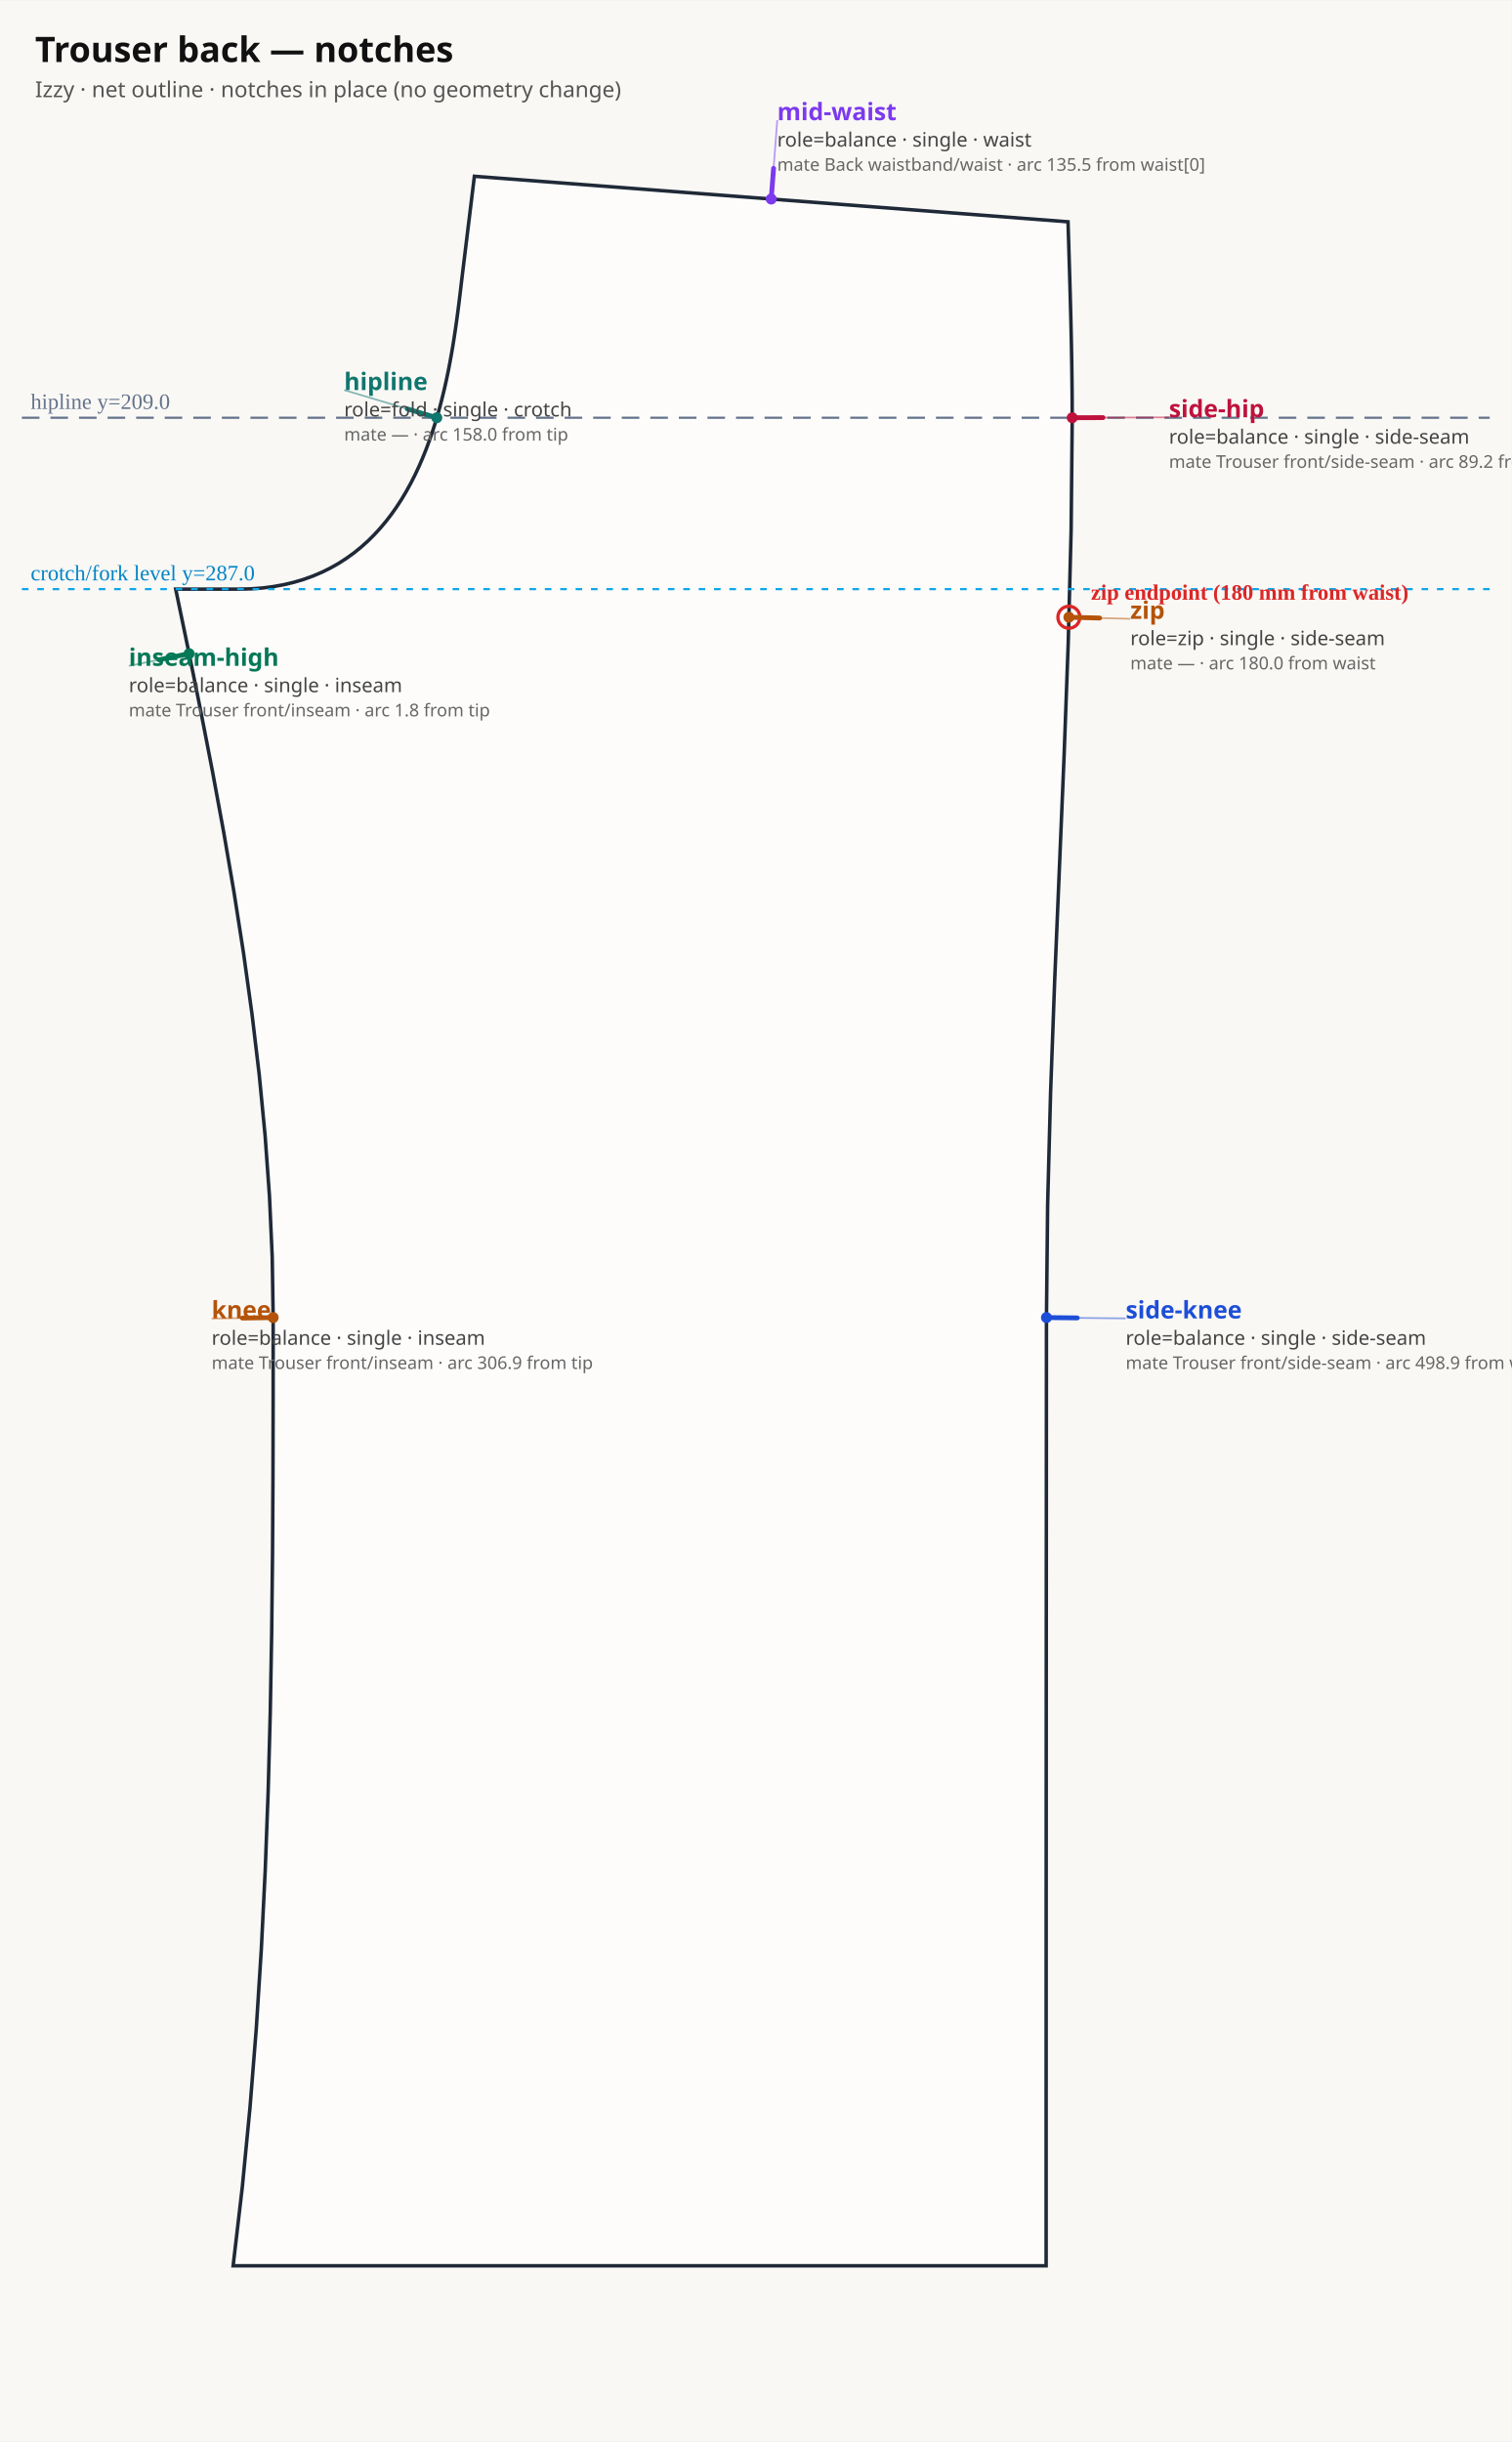
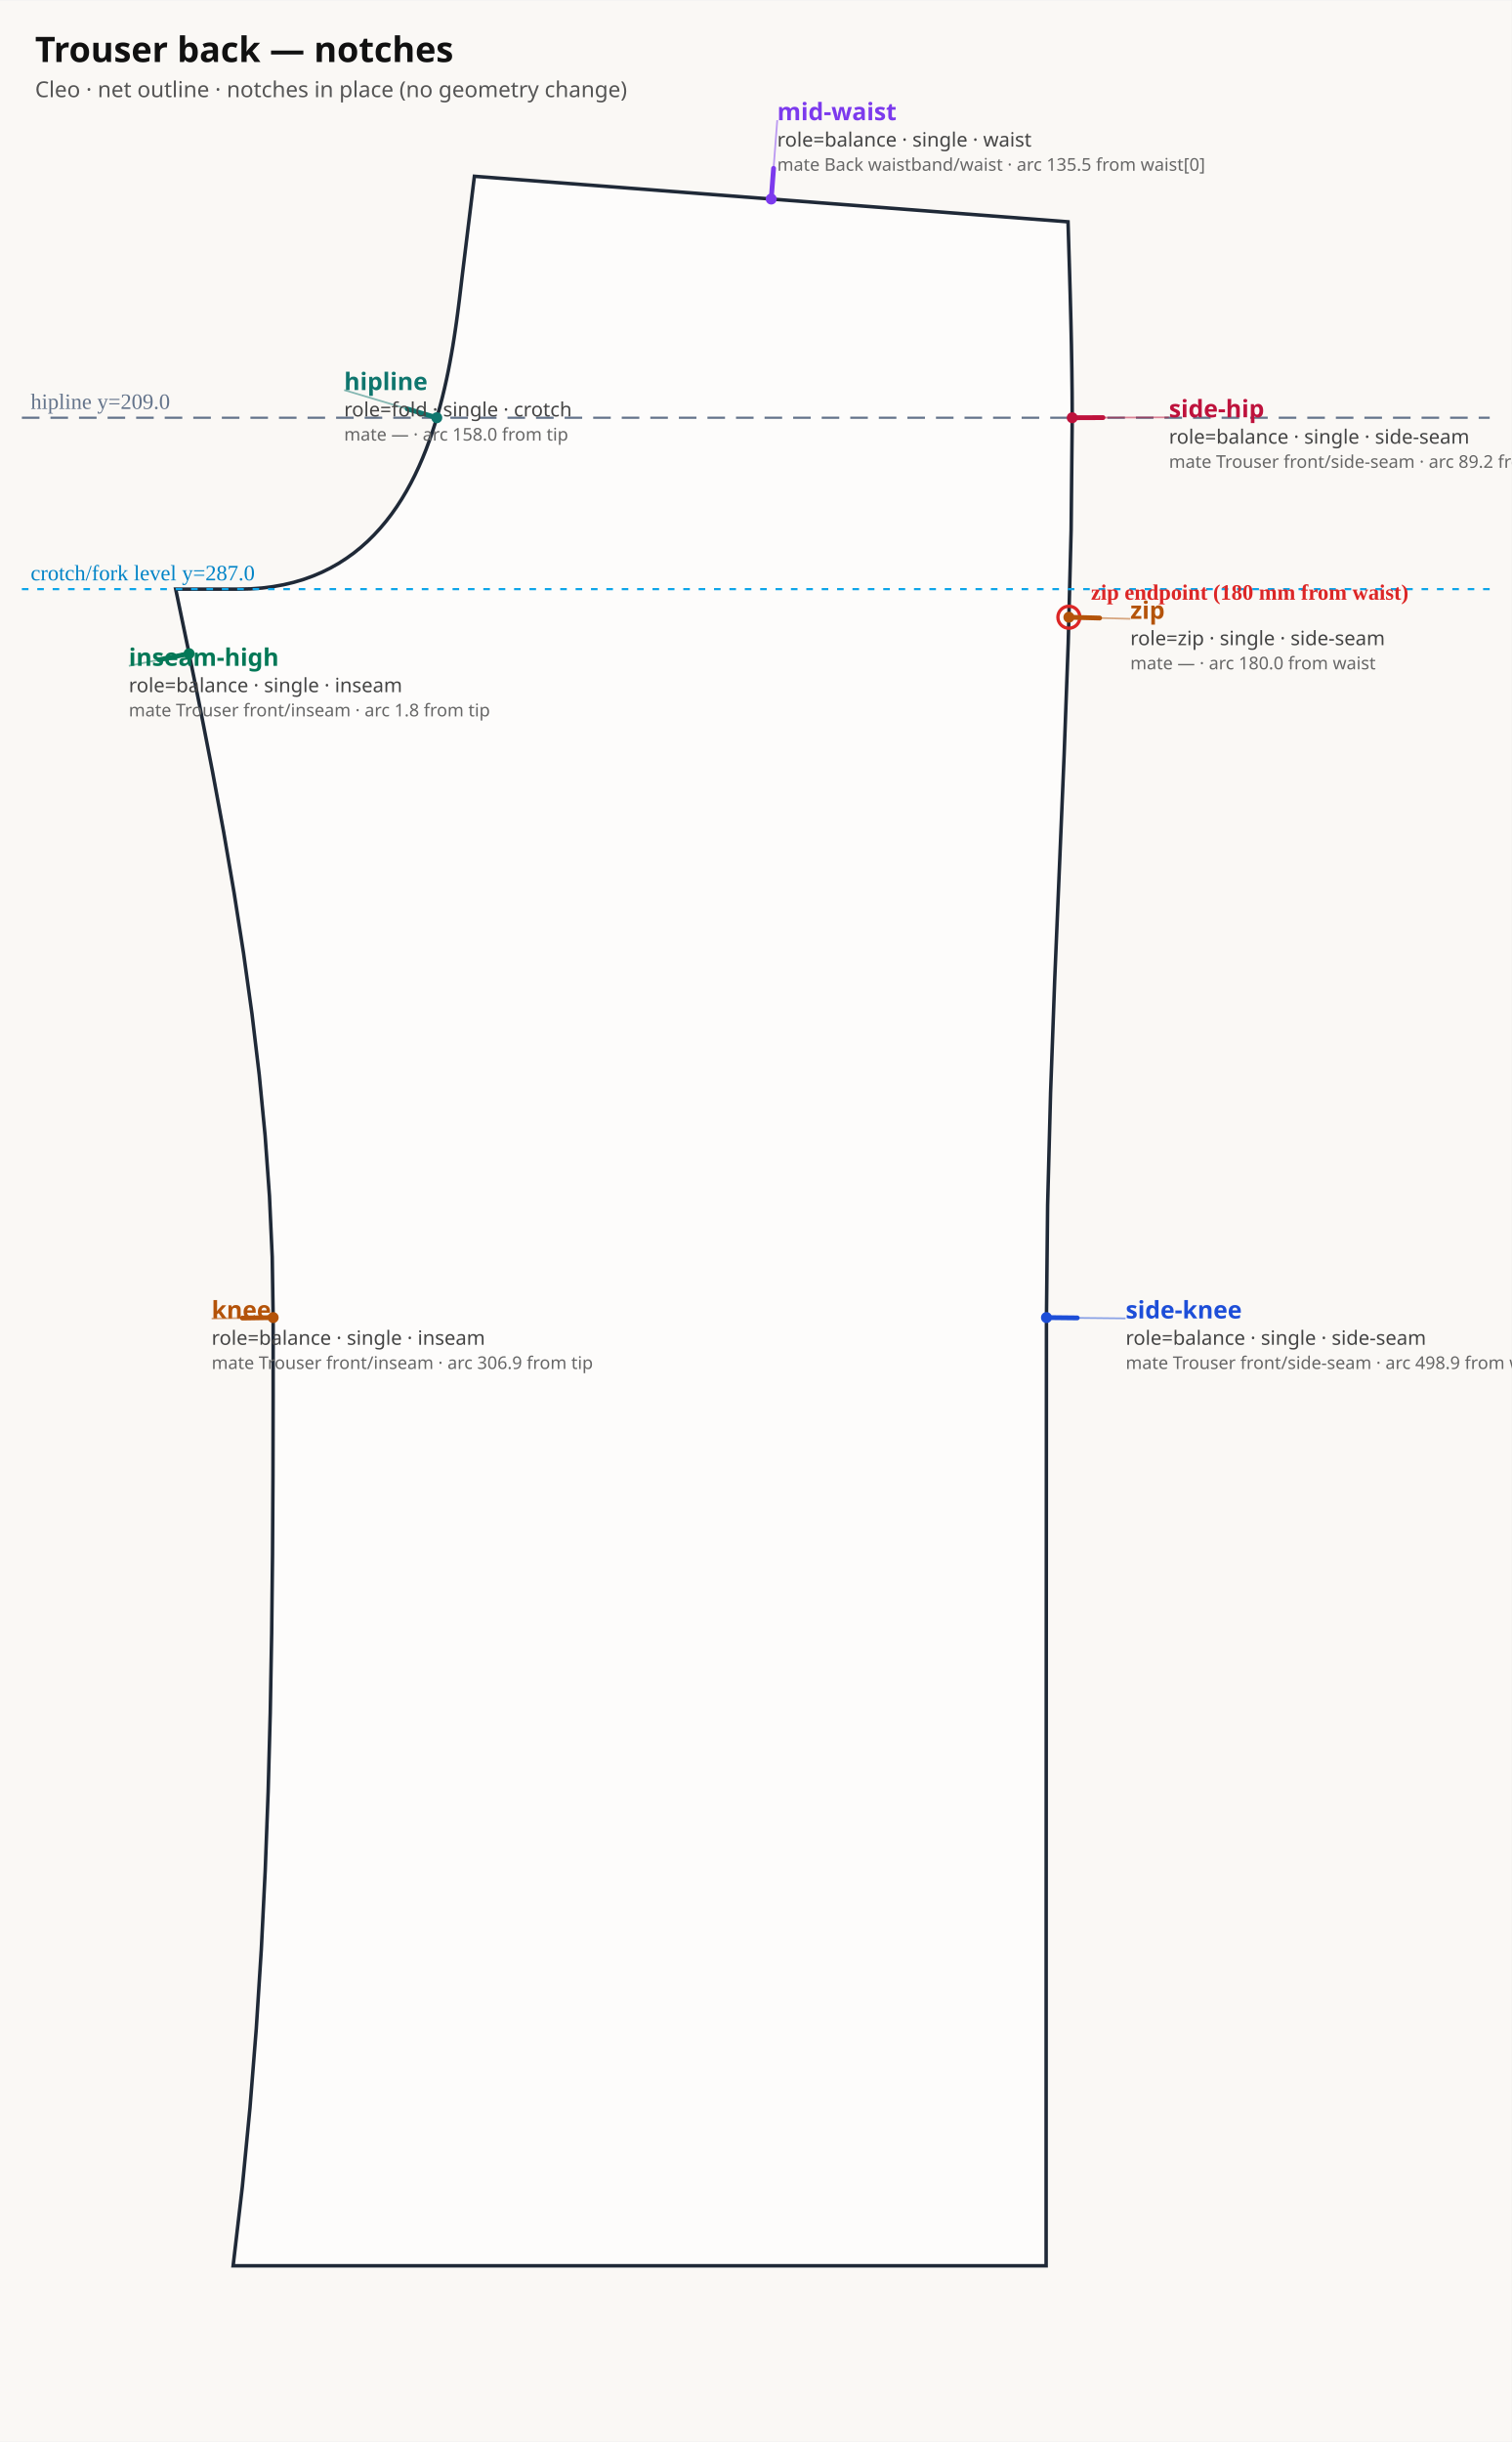
<svg xmlns="http://www.w3.org/2000/svg" viewBox="-291.1 19.1 688.0 1110.9" width="720" height="1163">
  <rect x="-291.14" y="19.112" width="688.015" height="1110.888" fill="#faf8f5" />
  <text x="-275.14" y="47.112" font-size="16" font-family="system-ui,sans-serif" fill="#111" font-weight="700">Trouser back — notches</text>
-   <text x="-275.14" y="63.112" font-size="10" font-family="system-ui,sans-serif" fill="#555">Izzy · net outline · notches in place (no geometry change)</text>
+   <text x="-275.14" y="63.112" font-size="10" font-family="system-ui,sans-serif" fill="#555">Cleo · net outline · notches in place (no geometry change)</text>
  <path d="M-75.20,99.11 L-72.38,99.33 L-69.57,99.54 L-66.75,99.76 L-63.94,99.98 L-61.12,100.19 L-58.31,100.41 L-55.50,100.62 L-52.68,100.84 L-49.87,101.05 L-47.05,101.27 L-44.24,101.49 L-41.42,101.70 L-38.61,101.92 L-35.80,102.13 L-32.98,102.35 L-30.17,102.56 L-27.35,102.78 L-24.54,103.00 L-21.72,103.21 L-18.91,103.43 L-16.10,103.64 L-13.28,103.86 L-10.47,104.07 L-7.65,104.29 L-4.84,104.51 L-2.02,104.72 L0.79,104.94 L3.60,105.15 L6.42,105.37 L9.23,105.59 L12.05,105.80 L14.86,106.02 L17.68,106.23 L20.49,106.45 L23.30,106.66 L26.12,106.88 L28.93,107.10 L31.75,107.31 L34.56,107.53 L37.38,107.74 L40.19,107.96 L43.00,108.17 L45.82,108.39 L48.63,108.61 L51.45,108.82 L54.26,109.04 L57.07,109.25 L59.89,109.47 L62.70,109.68 L65.52,109.90 L68.33,110.12 L71.15,110.33 L73.96,110.55 L76.77,110.76 L79.59,110.98 L82.40,111.20 L85.22,111.41 L88.03,111.63 L90.85,111.84 L93.66,112.06 L96.47,112.27 L99.29,112.49 L102.10,112.71 L104.92,112.92 L107.73,113.14 L110.55,113.35 L113.36,113.57 L116.17,113.78 L118.99,114.00 L121.80,114.22 L124.62,114.43 L127.43,114.65 L130.25,114.86 L133.06,115.08 L135.87,115.29 L138.69,115.51 L141.50,115.73 L144.32,115.94 L147.13,116.16 L149.95,116.37 L152.76,116.59 L155.57,116.81 L158.39,117.02 L161.20,117.24 L164.02,117.45 L166.83,117.67 L169.65,117.88 L172.46,118.10 L175.27,118.32 L178.09,118.53 L180.90,118.75 L183.72,118.96 L186.53,119.18 L189.35,119.39 L192.16,119.61 L194.97,119.83 L195.31,130.97 L195.65,142.12 L195.97,153.27 L196.26,164.41 L196.51,175.56 L196.70,186.71 L196.83,197.85 L196.88,209.00 L196.38,260.19 L195.06,311.38 L193.19,362.56 L191.05,413.75 L188.90,464.94 L187.03,516.13 L185.68,567.31 L185.15,618.50 L185.12,672.44 L185.09,726.38 L185.06,780.31 L185.04,834.25 L185.02,888.19 L185.01,942.13 L185.00,996.06 L185.00,1050.00 L-185.00,1050.00 L-180.81,1014.04 L-177.33,978.08 L-174.47,942.13 L-172.18,906.17 L-170.40,870.21 L-169.06,834.25 L-168.10,798.29 L-167.46,762.33 L-167.07,726.38 L-166.87,690.42 L-166.79,654.46 L-166.78,618.50 L-167.21,590.88 L-168.46,563.25 L-170.45,535.63 L-173.12,508.00 L-176.41,480.38 L-180.25,452.75 L-184.57,425.13 L-189.31,397.50 L-194.41,369.88 L-199.79,342.25 L-205.39,314.63 L-211.14,287.00 L-182.43,287.00 L-177.03,286.87 L-171.83,286.49 L-166.83,285.86 L-162.03,284.99 L-157.42,283.90 L-152.99,282.59 L-148.74,281.06 L-144.68,279.34 L-140.79,277.42 L-137.06,275.32 L-133.51,273.03 L-130.11,270.59 L-126.88,267.98 L-123.79,265.22 L-120.86,262.32 L-118.07,259.29 L-115.42,256.14 L-112.90,252.86 L-110.52,249.48 L-108.27,246.00 L-106.15,242.44 L-104.14,238.78 L-102.25,235.06 L-100.47,231.27 L-98.80,227.43 L-97.23,223.54 L-95.77,219.61 L-94.39,215.65 L-93.11,211.67 L-91.92,207.68 L-90.81,203.69 L-89.78,199.70 L-88.82,195.72 L-87.93,191.76 L-87.11,187.84 L-86.36,183.95 L-85.66,180.11 L-85.01,176.33 L-84.42,172.61 L-83.87,168.97 L-83.36,165.41 L-82.89,161.93 L-82.45,158.56 L-82.04,155.30 L-81.66,152.15 L-81.30,149.13 L-80.96,146.24 L-80.63,143.50 L-75.20,99.11 Z" fill="#fff" fill-opacity="0.6" stroke="#1f2937" stroke-width="1.6" />
  <line x1="-281.14" y1="209" x2="386.875" y2="209" stroke="#64748b" stroke-width="1" stroke-dasharray="8 5" />
  <text x="-277.14" y="205" font-size="10" fill="#64748b">hipline y=209.0</text>
  <line x1="-281.14" y1="287" x2="386.875" y2="287" stroke="#0ea5e9" stroke-width="1" stroke-dasharray="3 4" />
  <text x="-277.14" y="283" font-size="10" fill="#0284c7">crotch/fork level y=287.0</text>
  <circle cx="195.355" cy="299.787" r="5" fill="none" stroke="#dc2626" stroke-width="1.5" />
  <circle cx="195.355" cy="299.787" r="1.5" fill="#dc2626" />
  <text x="205.4" y="291.8" font-size="10" fill="#dc2626" font-weight="600">zip endpoint (180 mm from waist)</text>
  <line x1="-166.78" y1="618.50" x2="-180.78" y2="618.72" stroke="#b45309" stroke-width="2.2" stroke-linecap="round" />
  <circle cx="-166.78" cy="618.50" r="2.5" fill="#b45309" />
  <line x1="185.15" y1="618.50" x2="199.15" y2="618.65" stroke="#1d4ed8" stroke-width="2.2" stroke-linecap="round" />
  <circle cx="185.15" cy="618.50" r="2.5" fill="#1d4ed8" />
  <line x1="196.88" y1="209.00" x2="210.87" y2="208.94" stroke="#be123c" stroke-width="2.2" stroke-linecap="round" />
  <circle cx="196.88" cy="209.00" r="2.5" fill="#be123c" />
  <line x1="-205.03" y1="316.37" x2="-218.75" y2="319.15" stroke="#047857" stroke-width="2.2" stroke-linecap="round" />
  <circle cx="-205.03" cy="316.37" r="2.5" fill="#047857" />
  <line x1="59.89" y1="109.47" x2="60.96" y2="95.51" stroke="#7c3aed" stroke-width="2.2" stroke-linecap="round" />
  <circle cx="59.89" cy="109.47" r="2.5" fill="#7c3aed" />
  <line x1="-92.31" y1="209.00" x2="-105.73" y2="204.99" stroke="#0f766e" stroke-width="2.2" stroke-linecap="round" />
  <circle cx="-92.31" cy="209.00" r="2.5" fill="#0f766e" />
  <line x1="195.36" y1="299.79" x2="209.35" y2="300.15" stroke="#b45309" stroke-width="2.2" stroke-linecap="round" />
  <circle cx="195.36" cy="299.79" r="2.5" fill="#b45309" />
  <line x1="-166.783" y1="618.5" x2="-194.78" y2="618.935" stroke="#b45309" stroke-width="0.8" opacity="0.5" />
  <text x="-194.8" y="618.9" font-size="11" font-family="system-ui,sans-serif" fill="#b45309" font-weight="600">knee</text>
  <text x="-194.8" y="630.9" font-size="9" font-family="system-ui,sans-serif" fill="#444">role=balance · single · inseam</text>
  <text x="-194.8" y="641.9" font-size="8" font-family="system-ui,sans-serif" fill="#666">mate Trouser front/inseam · arc 306.9 from tip</text>
  <line x1="185.153" y1="618.5" x2="221.151" y2="618.874" stroke="#1d4ed8" stroke-width="0.8" opacity="0.5" />
  <text x="221.2" y="618.9" font-size="11" font-family="system-ui,sans-serif" fill="#1d4ed8" font-weight="600">side-knee</text>
  <text x="221.2" y="630.9" font-size="9" font-family="system-ui,sans-serif" fill="#444">role=balance · single · side-seam</text>
  <text x="221.2" y="641.9" font-size="8" font-family="system-ui,sans-serif" fill="#666">mate Trouser front/side-seam · arc 498.9 from waist</text>
  <line x1="196.875" y1="209" x2="240.875" y2="208.823" stroke="#be123c" stroke-width="0.8" opacity="0.5" />
  <text x="240.9" y="208.8" font-size="11" font-family="system-ui,sans-serif" fill="#be123c" font-weight="600">side-hip</text>
  <text x="240.9" y="220.8" font-size="9" font-family="system-ui,sans-serif" fill="#444">role=balance · single · side-seam</text>
  <text x="240.9" y="231.8" font-size="8" font-family="system-ui,sans-serif" fill="#666">mate Trouser front/side-seam · arc 89.2 from waist</text>
  <line x1="-205.032" y1="316.372" x2="-232.474" y2="321.934" stroke="#047857" stroke-width="0.8" opacity="0.5" />
  <text x="-232.5" y="321.9" font-size="11" font-family="system-ui,sans-serif" fill="#047857" font-weight="600">inseam-high</text>
  <text x="-232.5" y="333.9" font-size="9" font-family="system-ui,sans-serif" fill="#444">role=balance · single · inseam</text>
  <text x="-232.5" y="344.9" font-size="8" font-family="system-ui,sans-serif" fill="#666">mate Trouser front/inseam · arc 1.8 from tip</text>
  <line x1="59.889" y1="109.469" x2="62.641" y2="73.574" stroke="#7c3aed" stroke-width="0.8" opacity="0.5" />
  <text x="62.6" y="73.6" font-size="11" font-family="system-ui,sans-serif" fill="#7c3aed" font-weight="600">mid-waist</text>
  <text x="62.6" y="85.6" font-size="9" font-family="system-ui,sans-serif" fill="#444">role=balance · single · waist</text>
  <text x="62.6" y="96.6" font-size="8" font-family="system-ui,sans-serif" fill="#666">mate Back waistband/waist · arc 135.5 from waist[0]</text>
  <line x1="-92.312" y1="209" x2="-134.468" y2="196.396" stroke="#0f766e" stroke-width="0.8" opacity="0.5" />
  <text x="-134.5" y="196.4" font-size="11" font-family="system-ui,sans-serif" fill="#0f766e" font-weight="600">hipline</text>
  <text x="-134.5" y="208.4" font-size="9" font-family="system-ui,sans-serif" fill="#444">role=fold · single · crotch</text>
  <text x="-134.5" y="219.4" font-size="8" font-family="system-ui,sans-serif" fill="#666">mate — · arc 158.0 from tip</text>
  <line x1="195.355" y1="299.787" x2="223.346" y2="300.507" stroke="#b45309" stroke-width="0.8" opacity="0.5" />
  <text x="223.3" y="300.5" font-size="11" font-family="system-ui,sans-serif" fill="#b45309" font-weight="600">zip</text>
  <text x="223.3" y="312.5" font-size="9" font-family="system-ui,sans-serif" fill="#444">role=zip · single · side-seam</text>
  <text x="223.3" y="323.5" font-size="8" font-family="system-ui,sans-serif" fill="#666">mate — · arc 180.0 from waist</text>
</svg>
